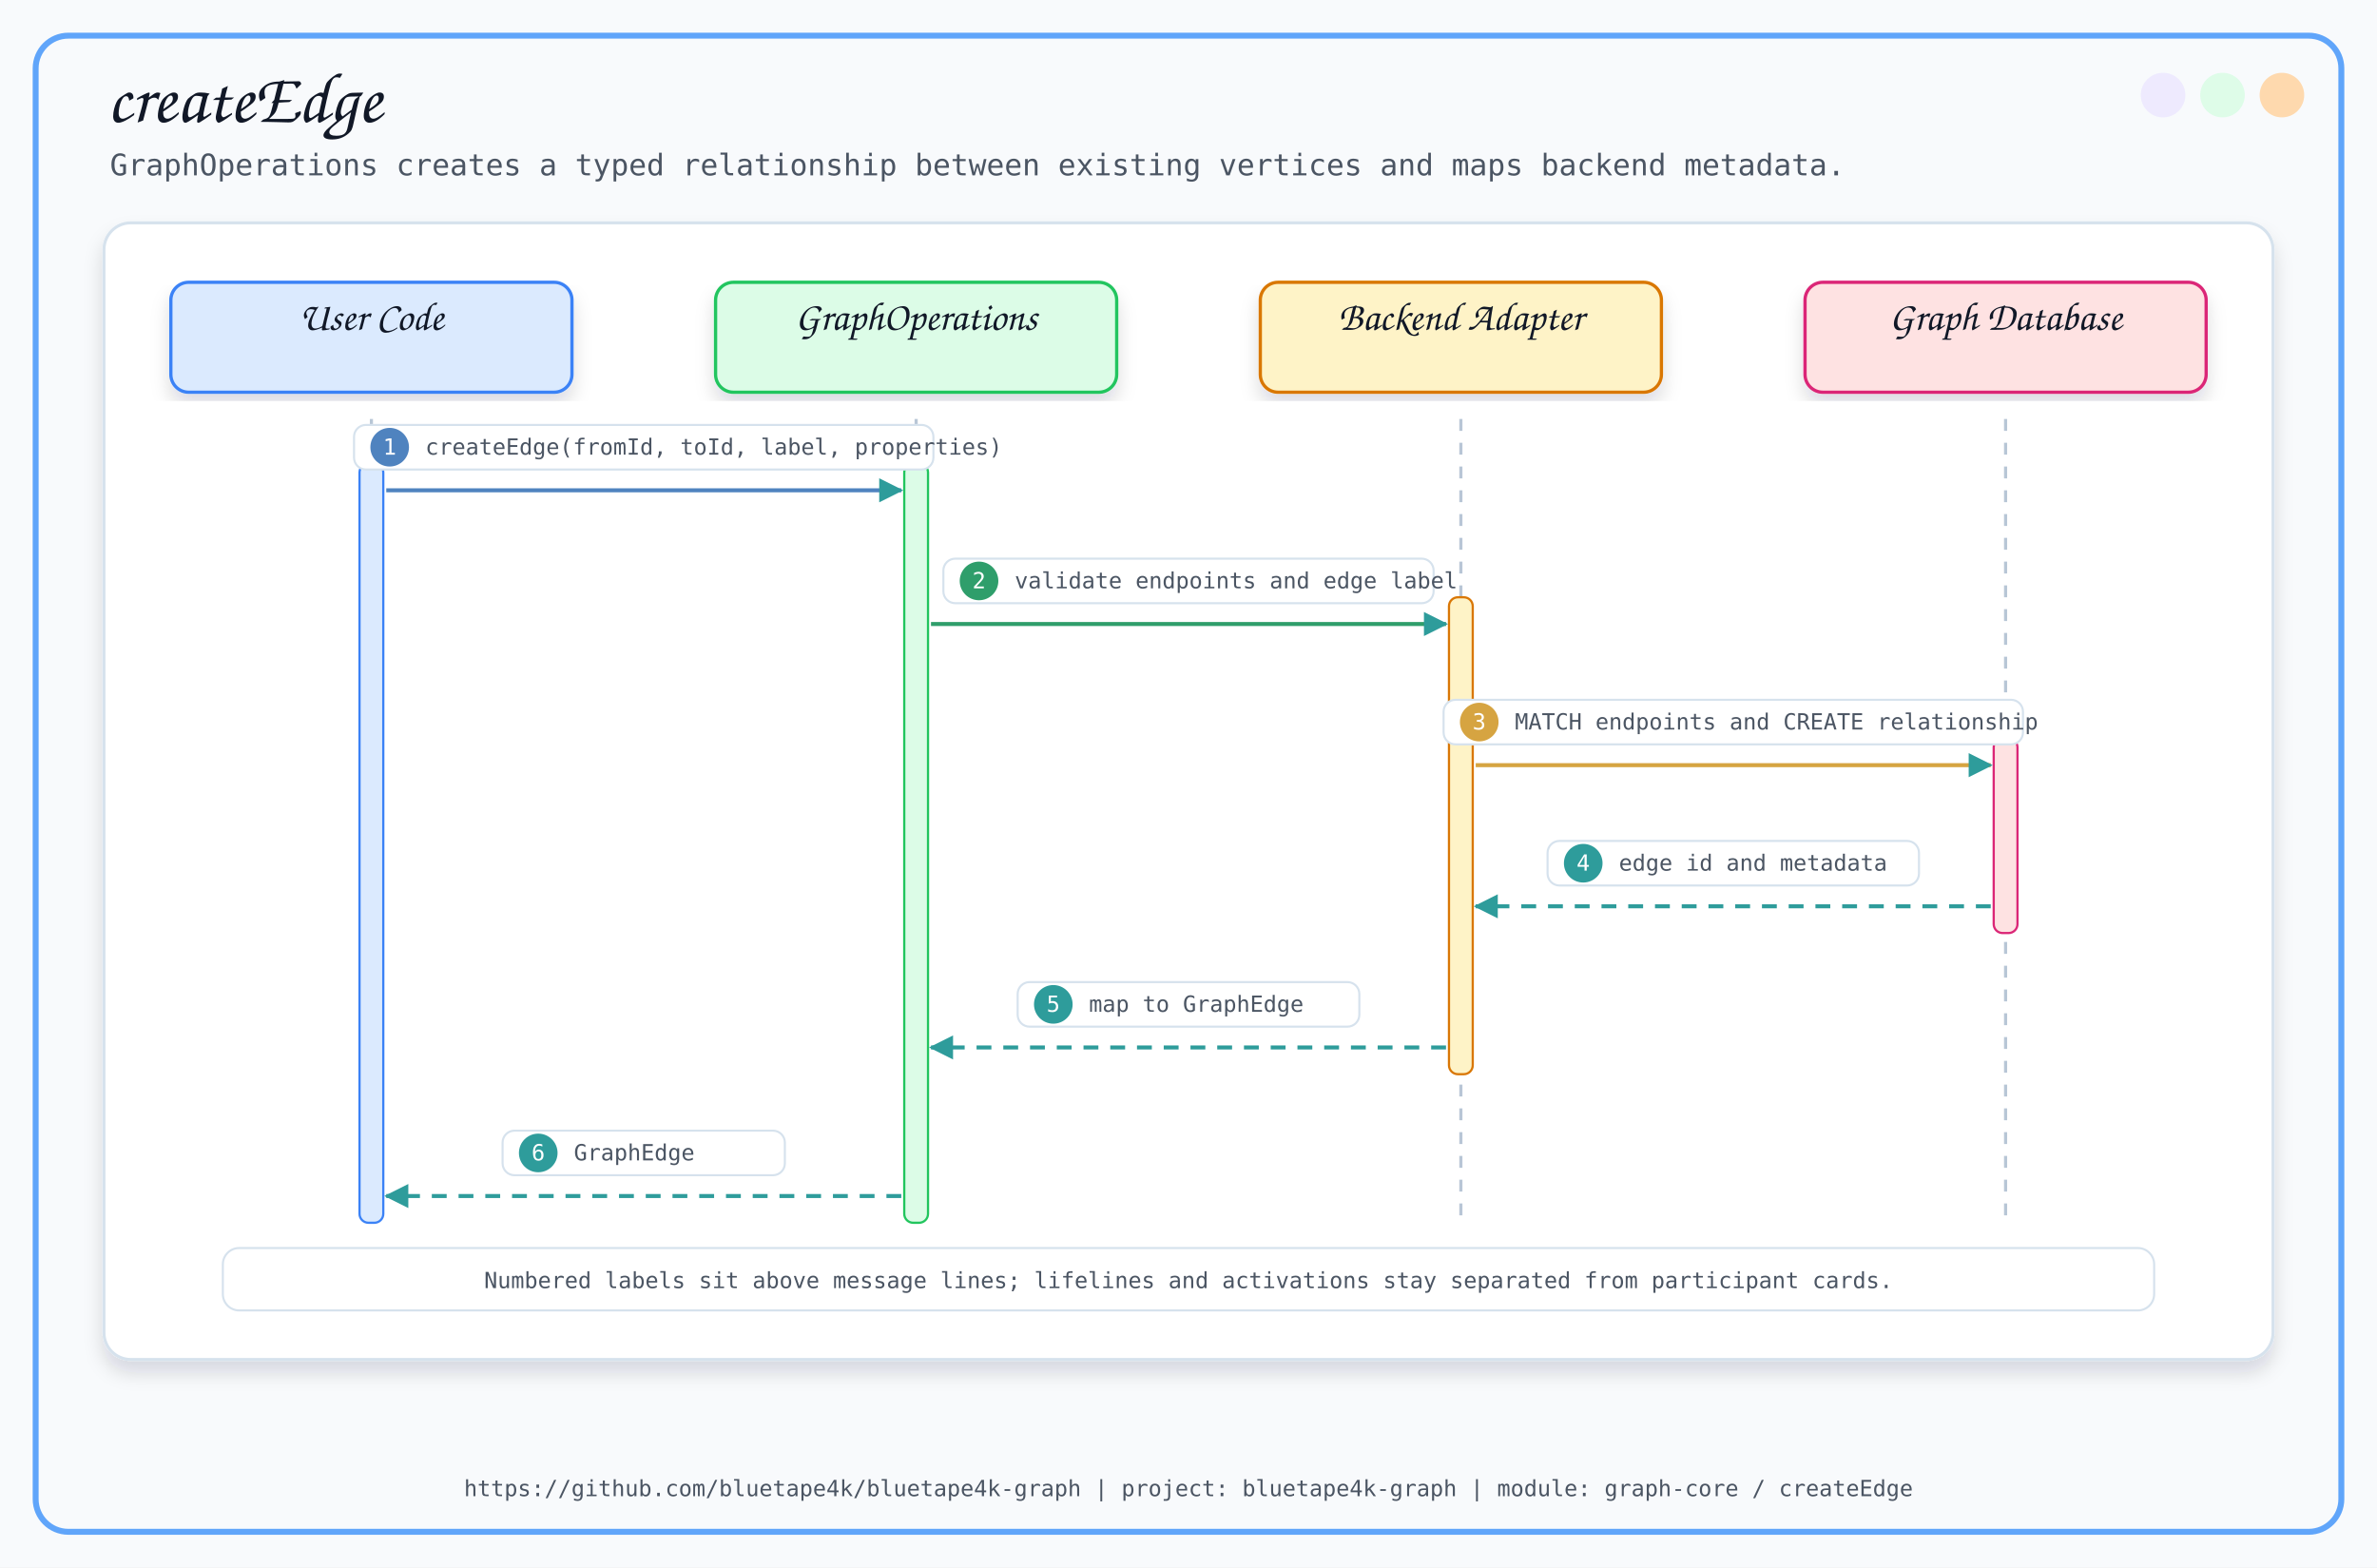
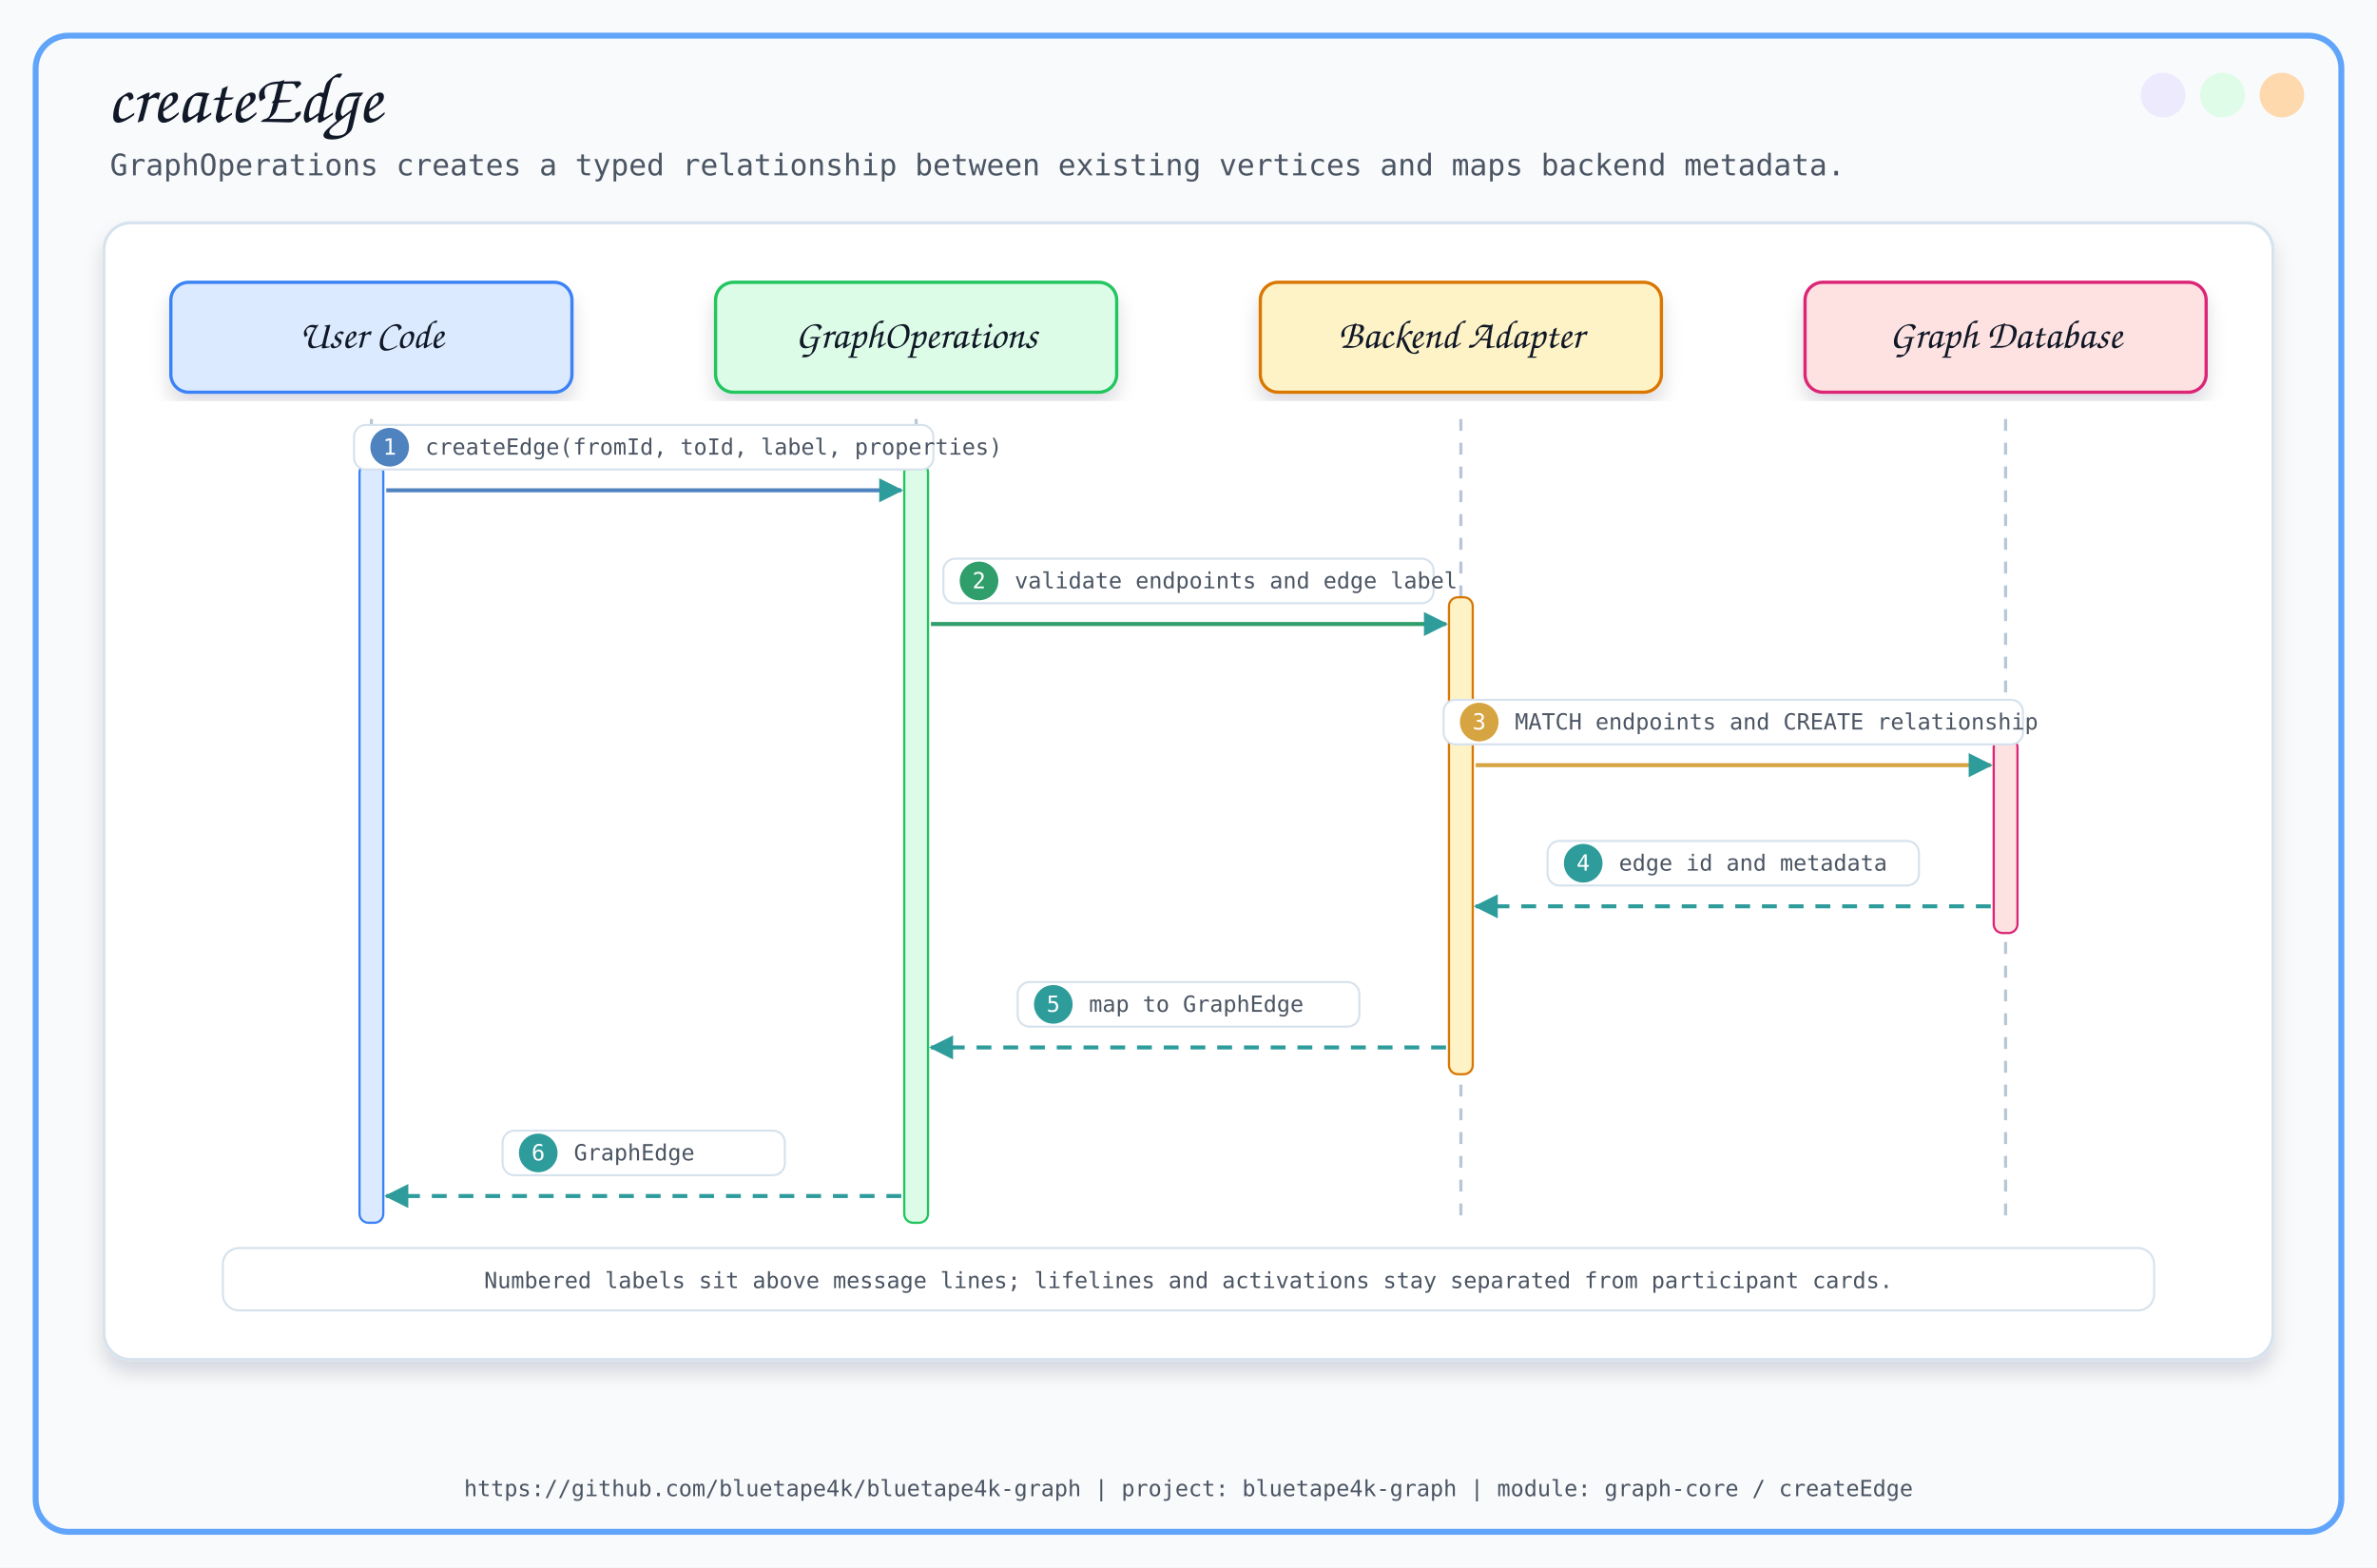
<svg xmlns="http://www.w3.org/2000/svg" width="1600" height="1055" viewBox="0 0 1600 1055">
  <defs>
    <filter id="softShadow" x="-8%" y="-8%" width="116%" height="116%">
      <feDropShadow dx="0" dy="8" stdDeviation="6" flood-color="#0F172A" flood-opacity="0.14" />
    </filter>
    <marker id="arrow" viewBox="0 0 10 10" refX="9" refY="5" markerWidth="8" markerHeight="8" orient="auto-start-reverse">
      <path d="M 0 0 L 10 5 L 0 10 z" fill="#2563EB" />
    </marker>
  </defs>
  <style>
      .title { font-family: 'Architects Daughter', cursive; font-size: 48px; fill: #111827; }
      .subtitle { font-family: 'Comic Mono', monospace; font-size: 20px; fill: #4B5563; }
      .label { font-family: 'Architects Daughter', cursive; font-size: 27px; fill: #111827; }
      .small { font-family: 'Comic Mono', monospace; font-size: 18px; fill: #374151; }
      .tiny { font-family: 'Comic Mono', monospace; font-size: 15px; fill: #4B5563; }
      .card { filter: url(#softShadow); }
      .line { stroke: #2563EB; stroke-width: 3; fill: none; marker-end: url(#arrow); }
      .thin { stroke: #60A5FA; stroke-width: 2; fill: none; marker-end: url(#arrow); }
      .dash { stroke: #64748B; stroke-width: 2; stroke-dasharray: 8 8; fill: none; marker-end: url(#arrow); }
    </style>
  <defs>
    <marker id="seqArrow" markerWidth="6" markerHeight="6" refX="5.5" refY="3" orient="auto" markerUnits="strokeWidth">
      <path d="M 0 0 L 6 3 L 0 6 z" fill="#2E9C9B" />
    </marker>
  </defs>
  <rect x="0" y="0" width="1600" height="1055" fill="#F8FAFC" />
  <rect x="24" y="24" width="1552" height="1007" rx="22" fill="none" stroke="#60A5FA" stroke-width="4" />
  <circle cx="1536" cy="64" r="15" fill="#FED7AA" opacity="0.95" />
  <circle cx="1496" cy="64" r="15" fill="#DCFCE7" opacity="0.95" />
  <circle cx="1456" cy="64" r="15" fill="#EDE9FE" opacity="0.95" />
  <text x="72" y="82" class="title">createEdge</text>
  <text x="74" y="118" class="subtitle">GraphOperations creates a typed relationship between existing vertices and maps backend metadata.</text>
  <text x="800.0" y="1007" text-anchor="middle" class="tiny">https://github.com/bluetape4k/bluetape4k-graph | project: bluetape4k-graph | module: graph-core / createEdge</text>
  <rect x="70" y="150" width="1460" height="765" rx="18" fill="#FFFFFF" stroke="#D6E2ED" stroke-width="2" filter="url(#softShadow)" />
  <rect x="115.0" y="190" width="270" height="74" rx="12" fill="#DBEAFE" stroke="#3B82F6" stroke-width="2.2" filter="url(#softShadow)" />
-   <text x="250.0" y="222" text-anchor="middle" class="label">User Code</text>
+   <text x="250.0" y="227" text-anchor="middle" dominant-baseline="middle" class="label">User Code</text>
  <line x1="250.0" y1="282" x2="250.0" y2="823" stroke="#B8C6D6" stroke-width="2.1" stroke-dasharray="8 8" />
  <rect x="481.667" y="190" width="270" height="74" rx="12" fill="#DCFCE7" stroke="#22C55E" stroke-width="2.2" filter="url(#softShadow)" />
-   <text x="616.667" y="222" text-anchor="middle" class="label">GraphOperations</text>
+   <text x="616.667" y="227" text-anchor="middle" dominant-baseline="middle" class="label">GraphOperations</text>
  <line x1="616.667" y1="282" x2="616.667" y2="823" stroke="#B8C6D6" stroke-width="2.1" stroke-dasharray="8 8" />
  <rect x="848.333" y="190" width="270" height="74" rx="12" fill="#FEF3C7" stroke="#D97706" stroke-width="2.2" filter="url(#softShadow)" />
-   <text x="983.333" y="222" text-anchor="middle" class="label">Backend Adapter</text>
+   <text x="983.333" y="227" text-anchor="middle" dominant-baseline="middle" class="label">Backend Adapter</text>
  <line x1="983.333" y1="282" x2="983.333" y2="823" stroke="#B8C6D6" stroke-width="2.1" stroke-dasharray="8 8" />
  <rect x="1215.0" y="190" width="270" height="74" rx="12" fill="#FEE2E2" stroke="#DB2777" stroke-width="2.2" filter="url(#softShadow)" />
-   <text x="1350.0" y="222" text-anchor="middle" class="label">Graph Database</text>
+   <text x="1350.0" y="227" text-anchor="middle" dominant-baseline="middle" class="label">Graph Database</text>
  <line x1="1350.0" y1="282" x2="1350.0" y2="823" stroke="#B8C6D6" stroke-width="2.1" stroke-dasharray="8 8" />
  <rect x="242.0" y="312" width="16" height="511" rx="6" fill="#DBEAFE" stroke="#3B82F6" stroke-width="1.5" />
  <rect x="608.667" y="312" width="16" height="511" rx="6" fill="#DCFCE7" stroke="#22C55E" stroke-width="1.5" />
  <rect x="975.333" y="402" width="16" height="321" rx="6" fill="#FEF3C7" stroke="#D97706" stroke-width="1.5" />
  <rect x="1342.0" y="497" width="16" height="131" rx="6" fill="#FEE2E2" stroke="#DB2777" stroke-width="1.5" />
  <line x1="260.0" y1="330" x2="606.667" y2="330" stroke="#4F83BF" stroke-width="2.7" marker-end="url(#seqArrow)" />
  <rect x="238.3" y="286" width="390" height="30" rx="8" fill="#FFFFFF" stroke="#D6E2ED" stroke-width="1.4" />
  <circle cx="262.3" cy="301" r="13" fill="#4F83BF" />
  <text x="262.3" y="306" text-anchor="middle" class="tiny" style="fill:#FFFFFF">1</text>
  <text x="286.3" y="306" class="tiny">createEdge(fromId, toId, label, properties)</text>
  <line x1="626.667" y1="420" x2="973.333" y2="420" stroke="#2F9E6B" stroke-width="2.7" marker-end="url(#seqArrow)" />
  <rect x="635.0" y="376" width="330" height="30" rx="8" fill="#FFFFFF" stroke="#D6E2ED" stroke-width="1.4" />
  <circle cx="659.0" cy="391" r="13" fill="#2F9E6B" />
  <text x="659.0" y="396" text-anchor="middle" class="tiny" style="fill:#FFFFFF">2</text>
  <text x="683.0" y="396" class="tiny">validate endpoints and edge label</text>
  <line x1="993.333" y1="515" x2="1340.0" y2="515" stroke="#D6A441" stroke-width="2.7" marker-end="url(#seqArrow)" />
  <rect x="971.7" y="471" width="390" height="30" rx="8" fill="#FFFFFF" stroke="#D6E2ED" stroke-width="1.4" />
  <circle cx="995.7" cy="486" r="13" fill="#D6A441" />
  <text x="995.7" y="491" text-anchor="middle" class="tiny" style="fill:#FFFFFF">3</text>
  <text x="1019.7" y="491" class="tiny">MATCH endpoints and CREATE relationship</text>
  <line x1="1340.0" y1="610" x2="993.333" y2="610" stroke="#2E9C9B" stroke-width="2.7" stroke-dasharray="10 8" marker-end="url(#seqArrow)" />
  <rect x="1041.7" y="566" width="250" height="30" rx="8" fill="#FFFFFF" stroke="#D6E2ED" stroke-width="1.4" />
  <circle cx="1065.7" cy="581" r="13" fill="#2E9C9B" />
  <text x="1065.7" y="586" text-anchor="middle" class="tiny" style="fill:#FFFFFF">4</text>
  <text x="1089.7" y="586" class="tiny">edge id and metadata</text>
  <line x1="973.333" y1="705" x2="626.667" y2="705" stroke="#2E9C9B" stroke-width="2.7" stroke-dasharray="10 8" marker-end="url(#seqArrow)" />
  <rect x="685.0" y="661" width="230" height="30" rx="8" fill="#FFFFFF" stroke="#D6E2ED" stroke-width="1.4" />
  <circle cx="709.0" cy="676" r="13" fill="#2E9C9B" />
  <text x="709.0" y="681" text-anchor="middle" class="tiny" style="fill:#FFFFFF">5</text>
  <text x="733.0" y="681" class="tiny">map to GraphEdge</text>
  <line x1="606.667" y1="805" x2="260.0" y2="805" stroke="#2E9C9B" stroke-width="2.7" stroke-dasharray="10 8" marker-end="url(#seqArrow)" />
  <rect x="338.3" y="761" width="190" height="30" rx="8" fill="#FFFFFF" stroke="#D6E2ED" stroke-width="1.4" />
  <circle cx="362.3" cy="776" r="13" fill="#2E9C9B" />
  <text x="362.3" y="781" text-anchor="middle" class="tiny" style="fill:#FFFFFF">6</text>
  <text x="386.3" y="781" class="tiny">GraphEdge</text>
  <rect x="150" y="840" width="1300" height="42" rx="11" fill="#FFFFFF" stroke="#D6E2ED" stroke-width="1.4" />
  <text x="800.0" y="867" text-anchor="middle" class="tiny">Numbered labels sit above message lines; lifelines and activations stay separated from participant cards.</text>
</svg>
